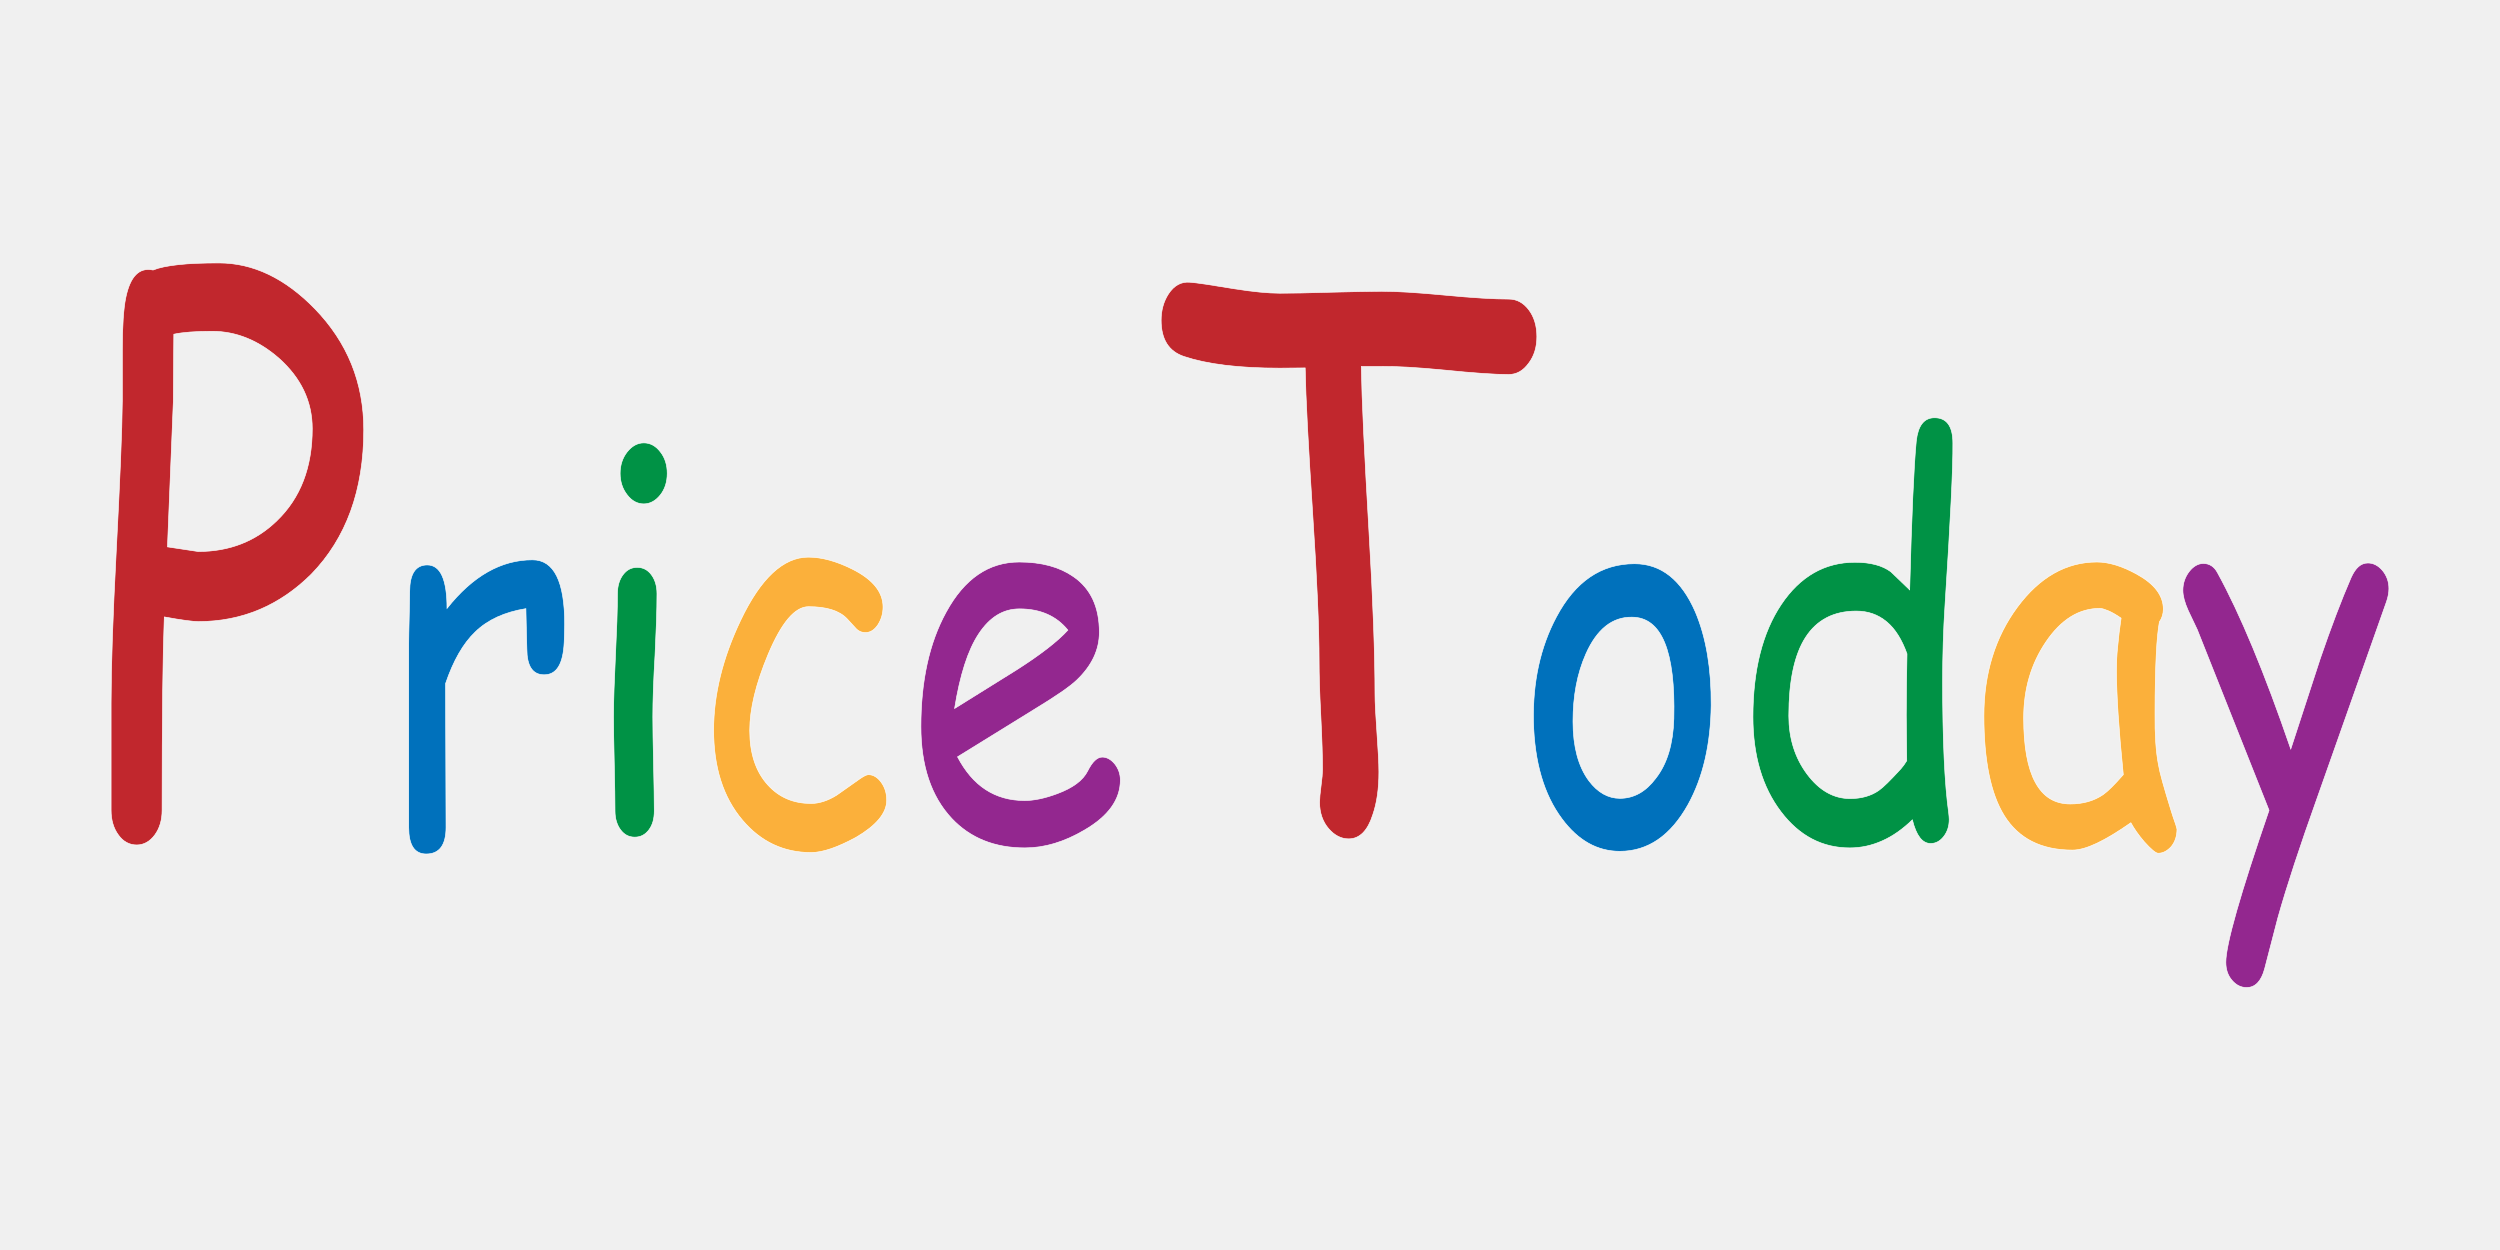
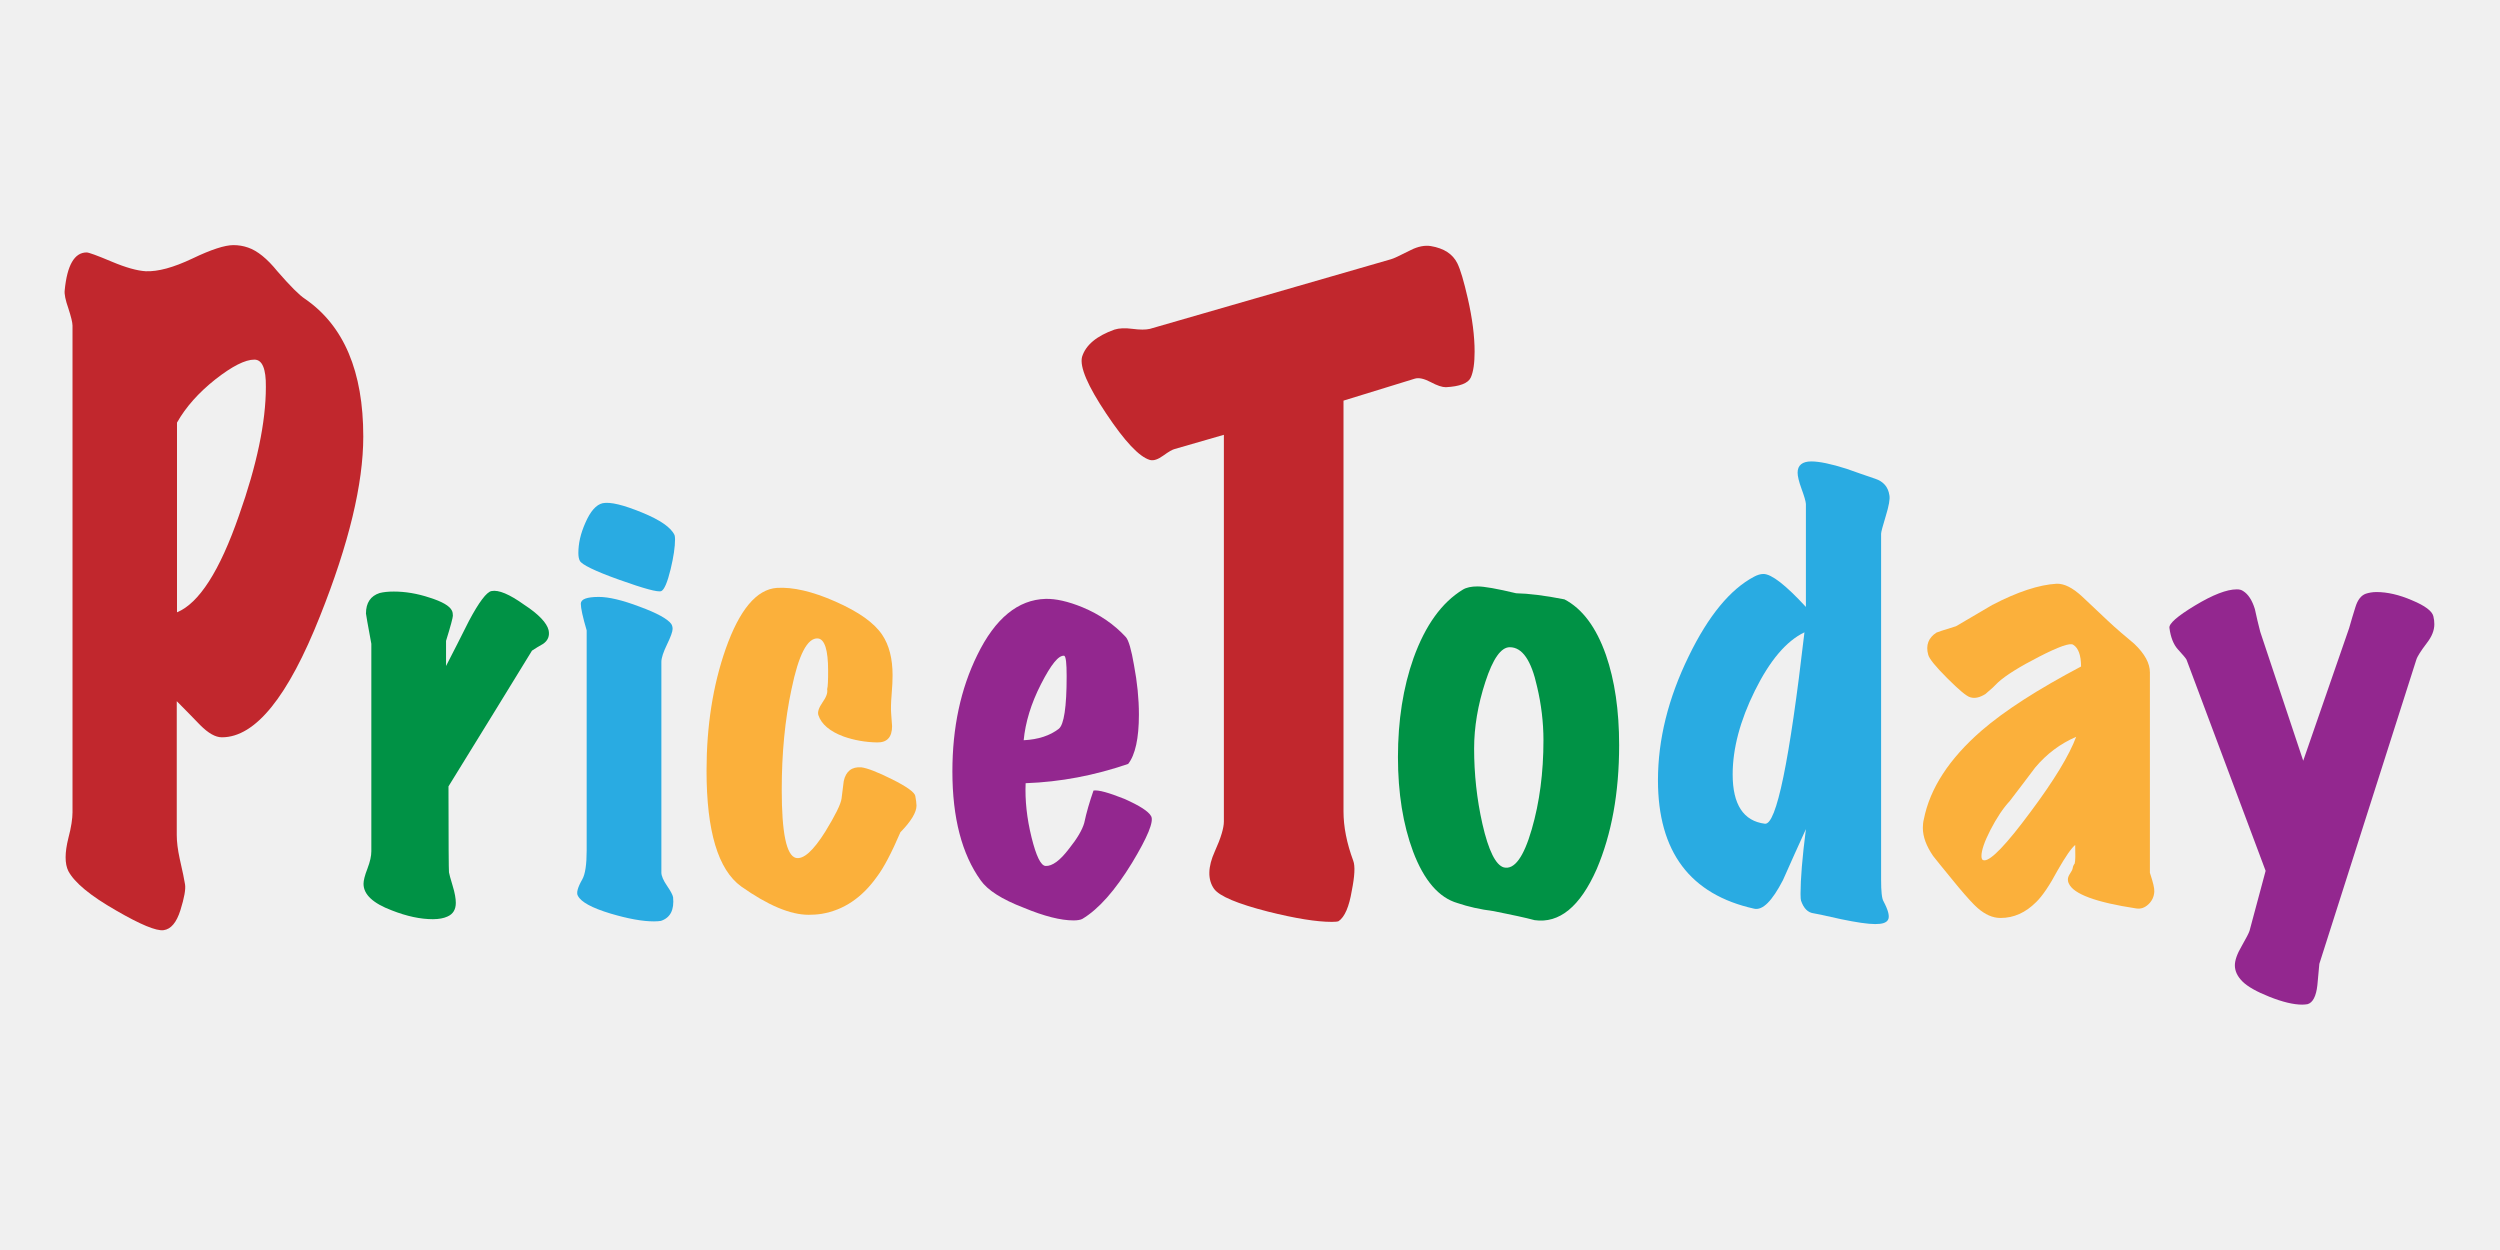
<svg xmlns="http://www.w3.org/2000/svg" version="1.1" id="Layer_1" x="0px" y="0px" viewBox="0 0 1024 512" style="enable-background:new 0 0 1024 512;" xml:space="preserve">
  <style type="text/css">
- 	.st0{fill:#C1272D;stroke:#FFFFFF;stroke-width:0.25;stroke-miterlimit:10;}
- 	.st1{fill:#0071BC;stroke:#FFFFFF;stroke-width:0.25;stroke-miterlimit:10;}
- 	.st2{fill:#009245;stroke:#FFFFFF;stroke-width:0.25;stroke-miterlimit:10;}
- 	.st3{fill:#FBB03B;stroke:#FFFFFF;stroke-width:0.25;stroke-miterlimit:10;}
- 	.st4{fill:#93278F;stroke:#FFFFFF;stroke-width:0.25;stroke-miterlimit:10;}
+ 	.st0{fill:#C1272D;}
+ 	.st1{fill:#009245;}
+ 	.st2{fill:#29ABE2;}
+ 	.st3{fill:#FBB03B;}
+ 	.st4{fill:#93278F;}
</style>
  <g>
-     <path class="st0" d="M81.2,254.6c-2.1,0-6.8-0.6-13.9-1.9c-0.6,15.1-0.9,41.4-0.9,79.2c0,4-1,7.4-3,10.1c-2,2.7-4.5,4.1-7.4,4.1   c-3,0-5.6-1.4-7.5-4.1c-2-2.7-3-6.1-3-10.1v-44c0-14.7,0.7-35.3,2.1-61.9c1.5-28.8,2.4-49.5,2.5-61.9v-20.6   c0-9.9,0.5-17.1,1.4-21.5c1.8-8.8,5.5-12.6,11.2-11.4c2.4-1,5.9-1.7,10.4-2.2c4.5-0.5,10-0.7,16.6-0.7c13.9,0,27,6.2,39.2,18.7   c13.4,13.8,20.1,30.3,20.1,49.7c0,24.7-7.2,44.4-21.5,59.1C114.6,248,99.2,254.6,81.2,254.6z M86.9,135.7c-3.4,0-6.3,0.1-9,0.3   c-2.6,0.2-4.9,0.5-6.7,0.9L71,164.5L68.6,224l12.6,1.9c12.8,0,23.6-4.2,32.3-12.7c9.6-9.3,14.4-21.8,14.4-37.6   c0-11.2-4.6-20.8-13.7-28.9C105.8,139.4,96.7,135.7,86.9,135.7z" />
-     <path class="st1" d="M231.1,263c-0.4,9-3.1,13.4-8.2,13.4c-4.7,0-7.1-3.5-7.1-10.6c0-1.4-0.1-3.9-0.2-7.5l-0.2-9   c-8.6,1.4-15.6,4.5-20.8,9.6c-4.9,4.7-8.9,11.7-12.1,21.1l0.2,58.9c0,7.2-2.7,10.9-8.1,10.9c-4.8,0-7.2-3.6-7.2-10.9v-75.4   c0-2.4,0.1-5.9,0.2-10.6c0.1-4.7,0.2-8.3,0.2-10.6c0-7.2,2.4-10.9,7.2-10.9c5.4,0,8.1,5.9,8.1,17.8c10.5-13.3,22.2-19.9,35-19.9   c4.4,0,7.7,2.2,9.9,6.6c2.2,4.4,3.3,11,3.3,19.8C231.2,259.2,231.2,261.7,231.1,263z" />
-     <path class="st2" d="M267.4,293.6c0,4.3,0.1,10.7,0.3,19.3c0.2,8.6,0.3,15,0.3,19.3c0,3.2-0.7,5.7-2.2,7.7c-1.5,2-3.4,3-5.8,3   c-2.4,0-4.3-1-5.8-3c-1.5-2-2.3-4.6-2.3-7.7c0-4.3-0.1-10.7-0.3-19.3c-0.2-8.6-0.3-15-0.3-19.3c0-6.7,0.3-15.1,0.8-25.2   c0.5-10.1,0.8-18.5,0.8-25.2c0-3.2,0.8-5.8,2.3-7.8c1.5-2,3.4-3,5.8-3c2.4,0,4.3,1,5.8,3c1.5,2,2.3,4.6,2.3,7.8   c0,6.7-0.3,15.1-0.8,25.2C267.7,278.5,267.4,286.9,267.4,293.6z M263.7,206.4c-2.6,0-4.9-1.2-6.8-3.7c-1.9-2.4-2.9-5.4-2.9-8.8   c0-3.4,1-6.4,2.9-8.8c1.9-2.4,4.2-3.7,6.8-3.7c2.6,0,4.9,1.2,6.8,3.7c1.9,2.4,2.8,5.4,2.8,8.8c0,3.4-0.9,6.4-2.8,8.8   C268.6,205.1,266.3,206.4,263.7,206.4z" />
-     <path class="st3" d="M332.2,349.2c-11.2,0-20.6-4.4-28.1-13.3c-7.9-9.3-11.8-21.6-11.8-36.9c0-14.5,3.7-29.5,11.1-45   c8.2-17.2,17.5-25.8,27.7-25.8c5.4,0,11.4,1.6,18,4.9c8.4,4.2,12.6,9.4,12.6,15.5c0,2.7-0.7,5.1-2.1,7.3c-1.4,2.1-3.1,3.2-5.1,3.2   c-1.6,0-3-0.6-4.1-1.9c-1.2-1.3-2.3-2.5-3.4-3.7c-3.2-3.4-8.5-5-15.8-5c-5.6,0-11.1,6.5-16.6,19.6c-5,12-7.5,22.3-7.5,31.1   c0,9.5,2.5,16.9,7.4,22.3c4.6,5.1,10.5,7.6,17.7,7.6c3.3,0,6.8-1.1,10.5-3.4l9.5-6.7c1.6-1.1,2.8-1.7,3.5-1.7c2,0,3.8,1.1,5.3,3.2   c1.5,2.1,2.2,4.5,2.2,7.3c0,5.2-4.2,10.3-12.6,15.2C343.2,347,337.1,349.2,332.2,349.2z" />
-     <path class="st4" d="M419.8,347.3c-12.4,0-22.4-4-30-12.1c-8.4-9-12.6-21.5-12.6-37.6c0-18.6,3.4-34.2,10.3-46.8   c7.5-13.8,17.5-20.6,30-20.6c9.1,0,16.5,2,22.2,6c7.1,4.9,10.6,12.5,10.6,22.8c0,7.2-3.1,13.7-9.3,19.6c-2.7,2.6-8.5,6.6-17.4,12   l-31.4,19.4c3.1,5.9,6.9,10.4,11.5,13.4c4.6,3,9.9,4.5,16,4.5c3.8,0,8.2-0.9,13.3-2.8c6.5-2.4,10.6-5.5,12.5-9.3   c1.9-3.8,3.9-5.7,6-5.7c1.9,0,3.6,1,5.1,2.8c1.5,1.9,2.3,4.1,2.3,6.6c0,8-4.9,14.8-14.7,20.5C435.9,344.9,427.8,347.3,419.8,347.3z    M417.6,249.4c-6.7,0-12.2,3.4-16.7,10.2s-7.7,17-9.9,30.6l25.2-15.7c9.9-6.3,17-11.8,21.2-16.4   C432.7,252.3,426.1,249.4,417.6,249.4z" />
-     <path class="st0" d="M617.9,153.4c-5.6,0-14.3-0.6-26.1-1.8c-11.4-1.1-20.1-1.6-26.1-1.5h-8.1c0.2,13.8,1.3,36.1,3.1,67   c1.7,28.8,2.5,51.2,2.5,67.2c0,3.5,0.3,8.8,0.8,15.9c0.5,7.1,0.8,12.4,0.8,16c0,6.8-0.8,12.6-2.5,17.5c-2.1,6.6-5.4,9.9-9.9,9.9   c-3,0-5.8-1.4-8.2-4.2c-2.4-2.8-3.7-6.4-3.7-10.8c0-1.5,0.2-3.7,0.6-6.7c0.4-3,0.6-5.2,0.6-6.7c0-4.9-0.2-12.2-0.7-22   c-0.5-9.8-0.7-17.2-0.7-22.1c0-14.3-0.9-34.3-2.6-60.2c-1.8-27.9-2.9-48-3.1-60.2l-10.4,0.1c-16.7,0-29.8-1.6-39.3-4.8   c-6.2-2.1-9.3-7-9.3-14.8c0-4.1,1-7.7,3-10.8c2.3-3.5,5.2-5.1,8.8-4.8c2.7,0.2,8.8,1.1,18.3,2.7c7.6,1.2,13.8,1.8,18.5,1.8   c4.6,0,11.5-0.1,20.8-0.4c9.3-0.2,16.2-0.4,20.8-0.4c5.9,0,14.6,0.5,26.1,1.6c11.5,1.1,20.2,1.6,26.1,1.6c3.3,0,6,1.5,8.2,4.4   c2.2,2.9,3.3,6.6,3.3,11c0,4.3-1.1,7.9-3.3,10.8C623.9,151.9,621.2,153.4,617.9,153.4z" />
-     <path class="st1" d="M663.5,348.7c-9.2,0-17.1-4.4-23.7-13.3c-7.4-9.9-11.3-23.2-11.7-39.9c-0.3-16.2,2.8-30.4,9.4-42.8   c7.7-14.5,18.3-21.8,32-21.8c10.9,0,19.2,6.6,24.9,19.7c4.5,10.6,6.6,23.4,6.5,38.3c-0.2,15.9-3.3,29.5-9.5,40.7   C684.3,342.3,675,348.7,663.5,348.7z M668.4,252.8c-8-0.1-14.3,4.9-18.8,15c-3.6,8.1-5.3,17.3-5.3,27.7c0,10.4,2.2,18.5,6.5,24.3   c3.6,4.8,7.9,7.2,12.7,7.2c5.7,0,10.6-2.7,14.7-8.2c4.7-6,7.1-14.1,7.4-24.4C686.3,266.7,680.6,252.8,668.4,252.8z" />
-     <path class="st2" d="M796.7,247.5c-0.7,10.5-1,21.1-1,31.6c0,23.9,0.8,41.9,2.5,54c0.1,1,0.2,1.8,0.2,2.5c0,2.9-0.8,5.2-2.3,7.1   c-1.5,1.9-3.3,2.8-5.3,2.8c-3.4,0-5.9-3.2-7.5-9.7c-3.9,3.8-8,6.7-12.3,8.6c-4.2,1.9-8.7,2.9-13.3,2.9c-11.3,0-20.7-4.9-28.2-14.8   c-7.7-10.1-11.5-23.1-11.5-38.9c0-19.1,3.9-34.5,11.6-46c7.7-11.5,17.8-17.3,30.2-17.3c6.3,0,11.2,1.3,14.7,3.9l7.7,7.4   c0.8-30.2,1.7-50.5,2.7-60.9c0.7-6.4,3.2-9.6,7.5-9.6c5,0,7.5,3.5,7.5,10.4C800,191.5,798.9,213.5,796.7,247.5z M760.3,250.3   c-9.2,0-16.1,3.6-20.7,10.7c-4.6,7.1-6.9,17.9-6.9,32.2c0,9.2,2.5,17.2,7.5,23.9c5,6.7,10.9,10,17.6,10c4.6,0,8.5-1.1,11.7-3.3   c1.9-1.3,4.9-4.3,9.1-8.9c0.8-0.9,1.6-2,2.4-3.3l-0.2-18.6l0.1-12.5l0.2-12.7c-2.1-5.8-4.8-10.2-8.3-13.1   C769.2,251.7,765.1,250.3,760.3,250.3z" />
-     <path class="st3" d="M884,349.5c-1,0-2.9-1.6-5.7-4.7c-2.5-2.9-4.3-5.6-5.5-7.8c-5.3,3.7-9.9,6.5-13.9,8.4c-4,1.9-7.3,2.8-10,2.8   c-12.8,0-22.1-4.7-28-14.2c-5.5-8.9-8.3-22.5-8.3-40.8c0-17.3,4.6-32.2,13.7-44.5c9.1-12.3,20-18.5,32.6-18.5   c4.8,0,10.1,1.6,16,4.8c7.4,4,11.2,8.8,11.2,14.5c0,1.9-0.5,3.7-1.6,5.2c-0.5,2.7-1,7.2-1.3,13.4c-0.3,6.2-0.5,14.2-0.5,24   c-0.1,8.9,0.4,15.9,1.4,21.1c0.5,3.2,2.3,9.5,5.2,18.9c0.4,1.3,1,3.2,1.9,5.7l0.5,1.8c0,2.9-0.8,5.2-2.3,7.1   C887.8,348.5,886,349.5,884,349.5z M866.9,274.8c0-3.1,0.1-6.4,0.5-10c0.3-3.6,0.8-7.5,1.4-11.6c-2-1.4-3.8-2.4-5.2-3   c-1.5-0.6-2.6-1-3.5-1c-8.5,0-15.8,4.5-22,13.6c-6.2,9.1-9.2,19.5-9.2,31.3c0,11.7,1.6,20.6,4.8,26.4c3.2,5.9,7.9,8.8,14.3,8.8   c5.3,0,9.7-1.3,13.4-3.8c2-1.4,4.7-4.1,8.3-8.2C867.8,298.5,866.9,284.3,866.9,274.8z" />
-     <path class="st4" d="M977.5,246.5l-28.4,80.4c-7,19.6-12.4,35.9-16.1,49.1l-5.4,20.8c-1.4,5.2-3.9,7.7-7.4,7.7c-2.3,0-4.3-1-6-3   c-1.7-2-2.5-4.4-2.5-7.4c0-7.2,5.9-27.9,17.7-62.2l-29.4-74l-3.7-7.8c-1.5-3.3-2.2-6.1-2.2-8.3c0-2.9,0.9-5.5,2.6-7.7   c1.7-2.2,3.7-3.3,5.8-3.3c2.5,0,4.5,1.3,5.8,3.8c9.3,16.9,19.3,41,30,72.2l12.1-37.1c4.4-12.8,8.6-23.9,12.6-33.1c1.8-4,4-6,6.9-6   c2.2,0,4.2,1,6,3.1c1.7,2.1,2.6,4.5,2.6,7.4C978.5,242.7,978.2,244.5,977.5,246.5z" />
+     <path class="st0" d="M124.9,122.4c16,11,23.9,29.8,23.9,56.4c0,19.4-5.9,43.9-17.7,73.5c-13.1,33.1-26.5,49.7-40.2,49.7   c-2.7,0-5.6-1.7-8.9-5c-3.2-3.3-6.4-6.6-9.6-9.8v54.8c0,2.8,0.4,6,1.2,9.7c1.2,5.2,1.9,8.7,2.2,10.6c0.3,1.9-0.3,5.4-1.9,10.5   c-1.6,5.1-3.9,7.8-6.9,8.2c-3,0.4-9.5-2.3-19.5-8.1c-10.5-6-17-11.4-19.5-16.1c-1.5-3-1.5-7.5,0-13.5c1.2-4.5,1.7-8.1,1.7-10.6   V133.4c0-1.3-0.6-3.7-1.7-7.1c-1.2-3.4-1.7-5.9-1.5-7.4c1-10.3,4-15.5,9-15.5c0.8,0,4.2,1.2,10.1,3.7c5.9,2.5,10.6,3.8,14.1,4   c5,0.2,11.3-1.5,19.1-5.2c7.7-3.7,13.3-5.5,16.8-5.5c2,0,4,0.3,6,1c3.8,1.3,7.8,4.5,12,9.7C118.9,117.2,122.6,120.9,124.9,122.4z    M104.2,147.3c-3.8,0-9.1,2.7-16,8.1c-6.8,5.4-12.1,11.3-15.7,17.7v77.7c9-3.7,17.5-16.9,25.4-39.7c7.3-20.6,11-38.2,11-52.6   C109,151,107.4,147.3,104.2,147.3z" />
+     <g>
+       <path class="st1" d="M224.7,258.1c0.5,2.3-0.2,4.2-2.2,5.6c-1.6,0.9-3.1,1.8-4.6,2.8c-8.4,13.7-19.8,32.3-34.2,55.6    c0,22.8,0.1,34.5,0.2,35.2c0.1,0.7,0.6,2.5,1.5,5.5c0.9,2.9,1.3,5.3,1.3,7c0,2.7-1.1,4.6-3.4,5.6c-1.5,0.7-3.5,1.1-6,1.1    c-5.1,0-10.7-1.2-16.8-3.6c-7.7-2.9-11.6-6.5-11.6-10.9c0-1.3,0.5-3.4,1.6-6.2c1.1-2.9,1.6-5.2,1.6-7.1v-85    c-1.5-8-2.2-12.2-2.2-12.4c0-4.4,1.9-7.2,5.6-8.4c1.6-0.4,3.5-0.6,5.8-0.6c4.7,0,9.6,0.8,14.7,2.5c5.1,1.6,8.2,3.4,9.1,5.3    c0.3,0.6,0.4,1.3,0.4,2.1c0,0.7-0.9,4.2-2.8,10.3v10.3c3.2-6.2,6.3-12.3,9.4-18.5c4.1-7.7,7.2-11.8,9.2-12.2    c2.9-0.6,7.4,1.3,13.4,5.6C220.7,251.6,224,255.2,224.7,258.1z" />
+       <path class="st2" d="M275.7,367.5c0.5,5.2-1.1,8.4-5,9.7c-0.7,0.1-1.6,0.2-2.8,0.2c-4.8,0-10.7-1.1-17.8-3.2    c-7.6-2.3-12.1-4.7-13.4-7.3c-0.7-1.1-0.1-3.4,1.8-6.7c1.2-2.1,1.8-6.1,1.8-11.8v-90.2c-1.6-5.4-2.4-9.1-2.4-10.9    c0-1.9,2.5-2.8,7.4-2.8c4,0,9.6,1.3,16.7,4c7.1,2.6,11.4,5,12.9,7c0.4,0.6,0.6,1.3,0.6,2.1c0,1.1-0.8,3.3-2.3,6.4    c-1.5,3.1-2.3,5.5-2.3,7.1v86.3c0,1.4,0.8,3.2,2.3,5.4C274.7,365,275.5,366.5,275.7,367.5z M276.3,219.2c0.1,0.3,0.2,0.9,0.2,1.7    c0,3.1-0.6,7.2-1.8,12.2c-1.3,5.4-2.6,8.4-3.8,9c-1.3,0.6-7.1-1-17.2-4.6c-10.1-3.6-15.5-6.3-16.2-7.8c-0.4-0.7-0.6-1.8-0.6-3.2    c0-3.9,0.9-7.9,2.8-12.2c2.1-4.9,4.5-7.6,7.2-8.2c3.1-0.6,8.4,0.7,16,3.8C270.5,213,274.9,216.1,276.3,219.2z" />
+       <path class="st3" d="M375.4,330c0,2.7-2.2,6.4-6.6,10.9c-3.6,8.4-6.8,14.5-9.6,18.2c-6.1,8.6-13.7,13.7-22.6,15.2    c-1.9,0.3-3.7,0.4-5.4,0.4c-7.5,0-16.7-3.9-27.6-11.6c-9.5-6.9-14.2-22.7-14.2-47.4c0-18.3,2.6-34.9,7.8-49.8    c5.7-16.2,12.7-24.5,21-25.1c6.5-0.4,14.5,1.4,24,5.6c9.5,4.2,15.9,8.7,19.2,13.7c2.8,4.2,4.2,9.7,4.2,16.5c0,1.9-0.1,4.5-0.4,8    c-0.3,3.5-0.3,6-0.2,7.4c0.3,3.9,0.4,5.7,0.4,5.4c0,4.6-2.1,6.8-6.2,6.7c-4.8-0.1-9.3-0.9-13.6-2.4c-5.7-2.1-9.2-5.1-10.4-8.8    c-0.4-1.3,0.2-3,1.7-5.2c1.5-2.1,2.2-3.9,1.9-5.4c0.3-1,0.4-3.5,0.4-7.5c0-8.6-1.4-13-4.2-13.3c-4.3-0.3-7.9,6.7-10.8,20.8    c-2.7,12.6-4,26.3-4,41.2c0,17.6,1.9,26.9,5.8,27.9c3.1,0.7,7.1-2.9,12-10.7c4.1-6.7,6.4-11.3,6.7-13.6c0.3-2.4,0.6-4.8,0.9-7.2    c0.9-4,3.3-5.9,7.2-5.6c2.4,0.3,6.6,1.9,12.6,4.9c6,3,9.2,5.3,9.5,6.8C375.2,327.7,375.4,329,375.4,330z" />
+       <path class="st4" d="M471.5,334.3c1.2,2.1-1.4,8.5-7.8,19.1c-6.9,11.3-13.7,19-20.4,23c-0.8,0.4-2,0.6-3.6,0.6    c-5.2,0-12-1.7-20.4-5.2c-8.9-3.4-14.8-7.2-17.6-11.2c-7.7-10.7-11.6-25.6-11.6-44.6c0-18,3.4-33.9,10.2-47.7    c7.3-15,16.7-22.7,28-23c4.1-0.1,9.1,1,15,3.4c7.2,3,13.1,7.1,17.8,12.2c1.2,1.3,2.3,5.2,3.4,11.6c1.3,6.9,2,13.6,2,20.2    c0,9.7-1.5,16.5-4.4,20.2c-13.7,4.7-27.7,7.4-42,7.9c-0.3,7,0.5,14.4,2.4,22.1c1.9,7.7,3.8,11.7,5.8,11.8c2.7,0.1,5.9-2.2,9.6-7.1    c3.3-4.1,5.4-7.7,6.2-10.5c0.9-4.3,2.2-8.7,3.8-13.3c2.1-0.3,6.3,0.9,12.6,3.4C466.8,330,470.4,332.3,471.5,334.3z M435.9,268.6    c-2.3-0.3-5.4,3.6-9.5,11.6c-4.1,8-6.4,15.7-7.1,23c6-0.3,10.8-1.9,14.4-4.7c2.1-1.7,3.2-8.9,3.2-21.5    C436.9,271.7,436.6,268.9,435.9,268.6z" />
+     </g>
+     <path class="st0" d="M592.2,158.6c-1.5,0-3.6-0.7-6.2-2.1c-2.7-1.4-4.8-1.9-6.5-1.4l-29.2,9v168.3c0,6.2,1.3,12.9,4,20.2   c0.8,2.1,0.6,6.2-0.6,12.2c-1.1,6.6-2.9,10.8-5.4,12.5c-0.4,0.2-1.3,0.3-2.8,0.3c-6.2,0-14.9-1.4-26.1-4.2   c-12.5-3.2-19.9-6.3-22.1-9.3c-2.7-3.8-2.6-9,0.3-15.4c2.5-5.5,3.7-9.6,3.7-12.2V178.1l-20.1,5.8c-0.9,0.2-2.5,1.1-4.7,2.7   c-2.2,1.6-4,2.2-5.5,1.8c-4.4-1.3-10.3-7.6-17.9-19c-7.6-11.4-10.9-19.1-9.9-23.2c1.5-4.9,6-8.6,13.3-11.2c1.9-0.6,4.3-0.7,7.4-0.3   c3,0.4,5.4,0.4,7.1,0l98.7-28.5c0.9-0.2,3.7-1.5,8.2-3.8c3-1.5,5.8-2,8.2-1.6c5.3,0.9,8.9,3.2,10.8,7c1.3,2.6,2.7,7.4,4.3,14.4   c1.9,8.3,2.8,15.6,2.8,21.8c0,4.7-0.5,8.3-1.6,10.7C601.3,157,597.9,158.3,592.2,158.6z" />
+     <g>
+       <path class="st1" d="M640.8,245.5c7.3,3.8,13,11.4,17,22.8c3.6,10.4,5.4,22.7,5.4,36.9c0,19.6-3.1,36.5-9.2,50.8    c-6.8,15.4-15.3,22.3-25.4,20.9c-3.7-1-9.3-2.2-16.8-3.7c-5.5-0.7-10.4-1.8-14.8-3.3c-7.6-2.2-13.7-9.2-18.2-21.1    c-4.1-11-6.2-23.9-6.2-38.7c0-14.9,2.1-28.5,6.4-40.6c4.8-13.3,11.5-22.7,20.2-28c1.5-0.9,3.5-1.3,6-1.3c2.7,0,7.9,0.9,15.8,2.8    C626.1,243.1,632.7,243.9,640.8,245.5z M618.4,265.1c-3.6,0-6.9,4.7-10,14.2c-3.1,9.5-4.6,18.6-4.6,27.3c0,10.4,1.1,20.7,3.4,30.9    c2.5,11,5.5,16.9,8.8,17.8c4.3,1,8.1-4.2,11.4-15.6c3.2-11,4.8-23.2,4.8-36.5c0-7.4-0.9-14.7-2.6-21.9    C627.2,270.4,623.5,265.1,618.4,265.1z" />
+       <path class="st2" d="M773.9,202.9c0.3,1.4-0.2,4.3-1.5,8.5c-1.3,4.2-1.9,6.6-1.9,7.2v141.7c0,4.8,0.3,7.8,1,8.9    c2,3.8,2.6,6.3,1.8,7.6c-0.7,1.2-2.4,1.7-5.2,1.7c-3.1,0-7.7-0.7-14-2c-7.1-1.6-10.8-2.4-11.2-2.4c-2.4-0.3-4.1-2-5.2-5.2    c-0.1-0.3-0.2-1.2-0.2-2.8c0-5.9,0.7-14.8,2.2-26.5c-3.2,7-6.3,13.9-9.4,20.9c-4.4,8.5-8.3,12.5-11.8,11.7    c-26.2-5.8-39.4-23.3-39.4-52.6c0-16.7,4.2-33.6,12.6-50.8c8.1-16.7,17.1-27.5,26.8-32.6c1.3-0.7,2.6-1.1,3.8-1.1    c3.3,0,9.1,4.5,17.4,13.5v-42.2c-0.1-1.2-0.7-3.2-1.8-6.2c-1.1-3-1.6-5.2-1.6-6.6c0-3,1.9-4.6,5.6-4.6c3.3,0,8.1,1,14.4,3    c4,1.4,7.9,2.8,11.8,4.1C771.4,197.2,773.4,199.4,773.9,202.9z M739.1,259c-7.5,3.6-14.2,11.6-20.3,23.9    c-6.1,12.3-9.1,23.8-9.1,34.3c0,12.3,4.4,19.1,13.2,20.2C727.6,338,733,311.8,739.1,259z" />
+       <path class="st3" d="M882.4,365.2c-0.1,2-0.9,3.8-2.4,5.2c-1.5,1.4-3.1,2-5,1.7c-16.5-2.5-25.7-5.9-27.6-10.2    c-0.3-0.6-0.4-1.2-0.4-1.7c0-0.7,0.3-1.5,0.9-2.4c0.6-0.9,1-1.6,1.1-2.3c0.1-0.7,0.4-1.3,0.8-1.8c0.3-1.2,0.3-3.7,0.2-7.6    c-1.6,1.3-4,4.8-7.2,10.4c-3.3,6.2-6.3,10.6-8.8,13c-4.3,4.3-9.1,6.5-14.6,6.5c-3.2,0-6.3-1.4-9.4-4.1c-1.5-1.3-4.1-4.1-7.8-8.5    c-6.4-7.8-9.9-12.1-10.4-12.8c-2.8-4.1-4.2-7.9-4.2-11.5c0-1.2,0.1-2.3,0.4-3.5c2.5-12.7,10.4-24.8,23.6-36.3    c9.6-8.3,23.2-17,40.8-26.3c0-4.6-1.1-7.6-3.2-8.9c-1.3-0.9-6,0.8-14,4.9c-8,4.1-13.6,7.6-16.8,10.5c-1.1,1.2-2.8,2.8-5.2,4.8    c-2.3,1.4-4.3,1.9-6.2,1.3c-1.5-0.4-4.6-3-9.4-7.8c-4.8-4.8-7.4-8-7.8-9.6c-1.1-3.9,0.1-7,3.4-9.1c0.1-0.1,2.8-1,8-2.6    c4.9-2.9,9.9-5.8,14.8-8.7c10.4-5.4,19.2-8.3,26.4-8.7c3.1-0.1,6.5,1.6,10.4,5.2c3.5,3.3,7,6.6,10.5,9.9c3.5,3.3,7.2,6.4,10.9,9.5    c4.3,4.1,6.4,8,6.4,11.7v82.1C881.9,361.4,882.5,363.9,882.4,365.2z M850.4,301.8c-6.5,2.8-12.1,7-16.8,12.6    c-3.5,4.6-6.9,9.2-10.4,13.7c-2.8,3-5.4,7-7.9,11.8c-2.5,4.9-3.7,8.4-3.7,10.8c0,1.2,0.4,1.7,1.2,1.7c2.8,0,9.1-6.6,18.8-19.7    C841.4,319.6,847.6,309.3,850.4,301.8z" />
+       <path class="st4" d="M996.7,252.4c0.3,1.2,0.4,2.2,0.4,3.3c0,2.5-1,5-3,7.6c-2.5,3.3-4,5.6-4.4,7L950,394.8    c-0.3,2.9-0.5,5.8-0.8,8.7c-0.5,4.6-1.9,7.2-4,7.8c-0.7,0.1-1.4,0.2-2.2,0.2c-3.6,0-8.1-1.1-13.4-3.2c-5.3-2.1-9-4.2-11.1-6.3    c-2.1-2.1-3.1-4.3-3.1-6.6c0-2,0.9-4.7,2.8-7.9c1.9-3.3,2.9-5.3,3.2-6.2l6.6-24.6l-32.4-86.5c-0.3-0.6-1.5-2-3.6-4.3    c-1.7-1.9-2.9-4.8-3.4-8.7c-0.3-1.7,3.2-4.8,10.5-9.2c7.3-4.4,13-6.6,17.1-6.6c1.1,0,1.9,0.2,2.6,0.7c2.1,1.3,3.7,3.8,4.8,7.4    c0.7,3.2,1.4,6.3,2.2,9.3l17.6,52.8l18.8-54.3c0.8-2.9,1.7-5.8,2.6-8.7c0.9-2.9,2.3-4.7,4.2-5.4c1.2-0.4,2.7-0.7,4.4-0.7    c4.4,0,9.3,1.1,14.6,3.4C993.3,248.1,996.2,250.3,996.7,252.4z" />
+     </g>
  </g>
</svg>
